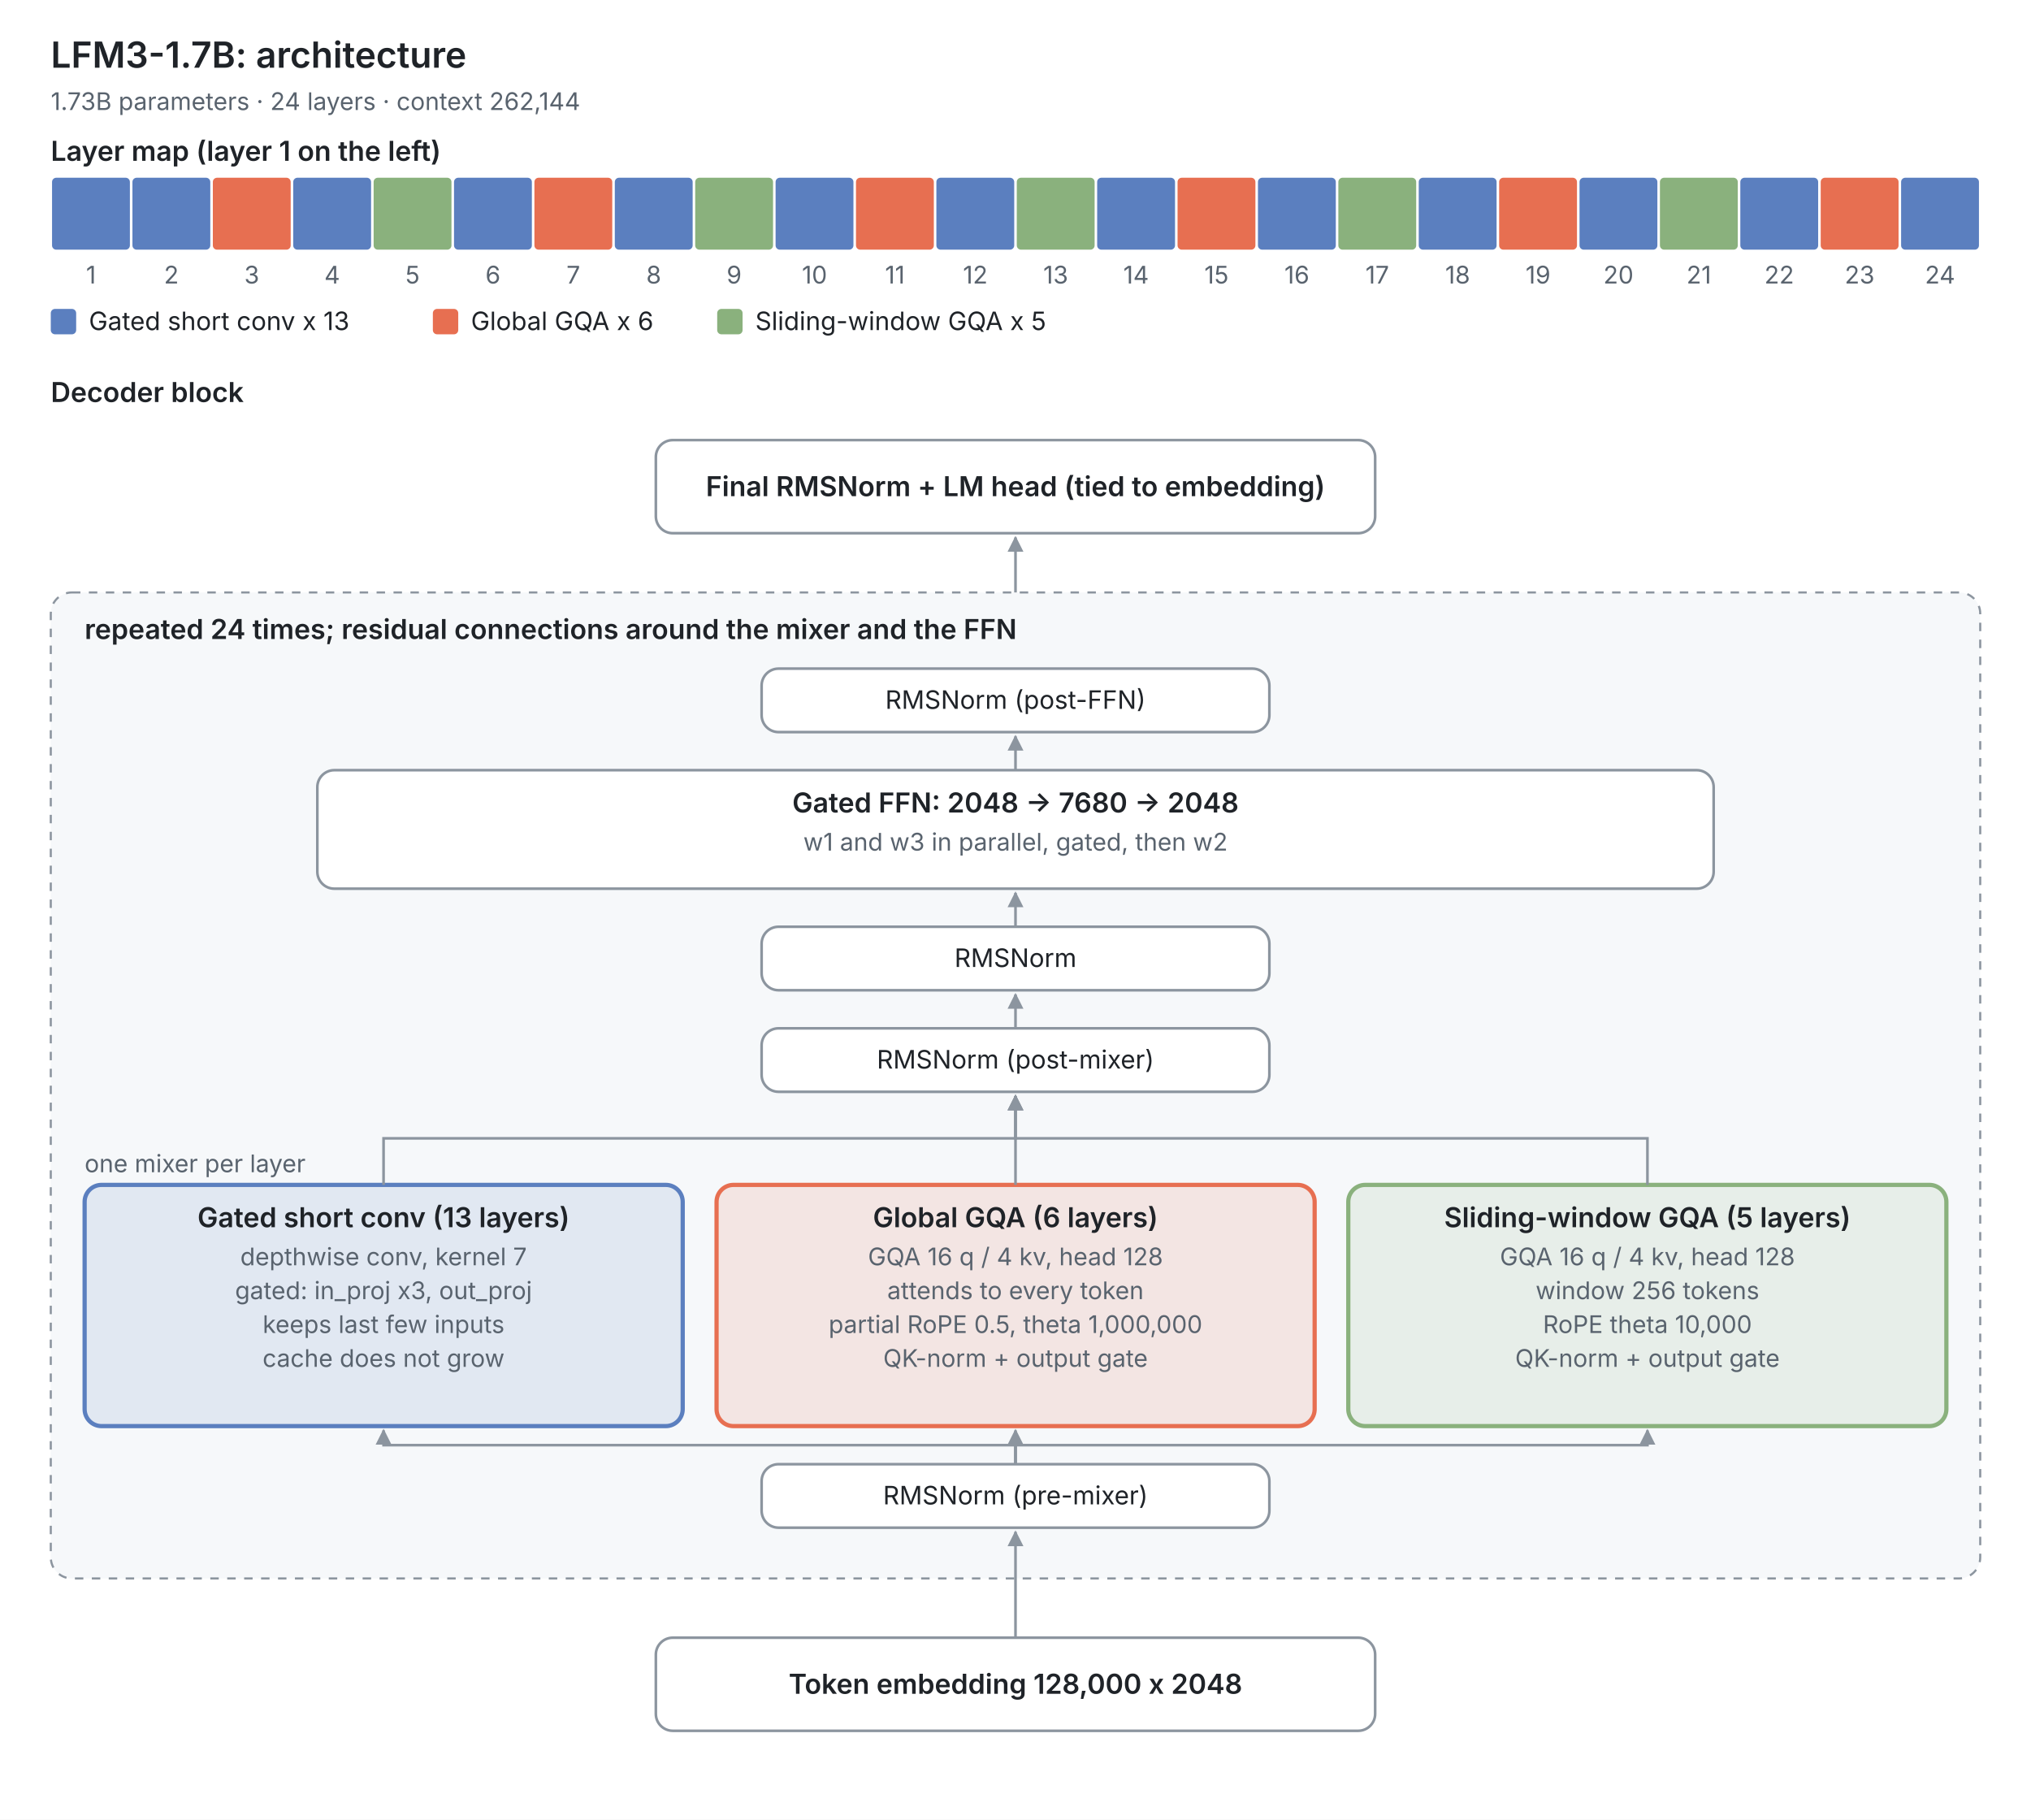
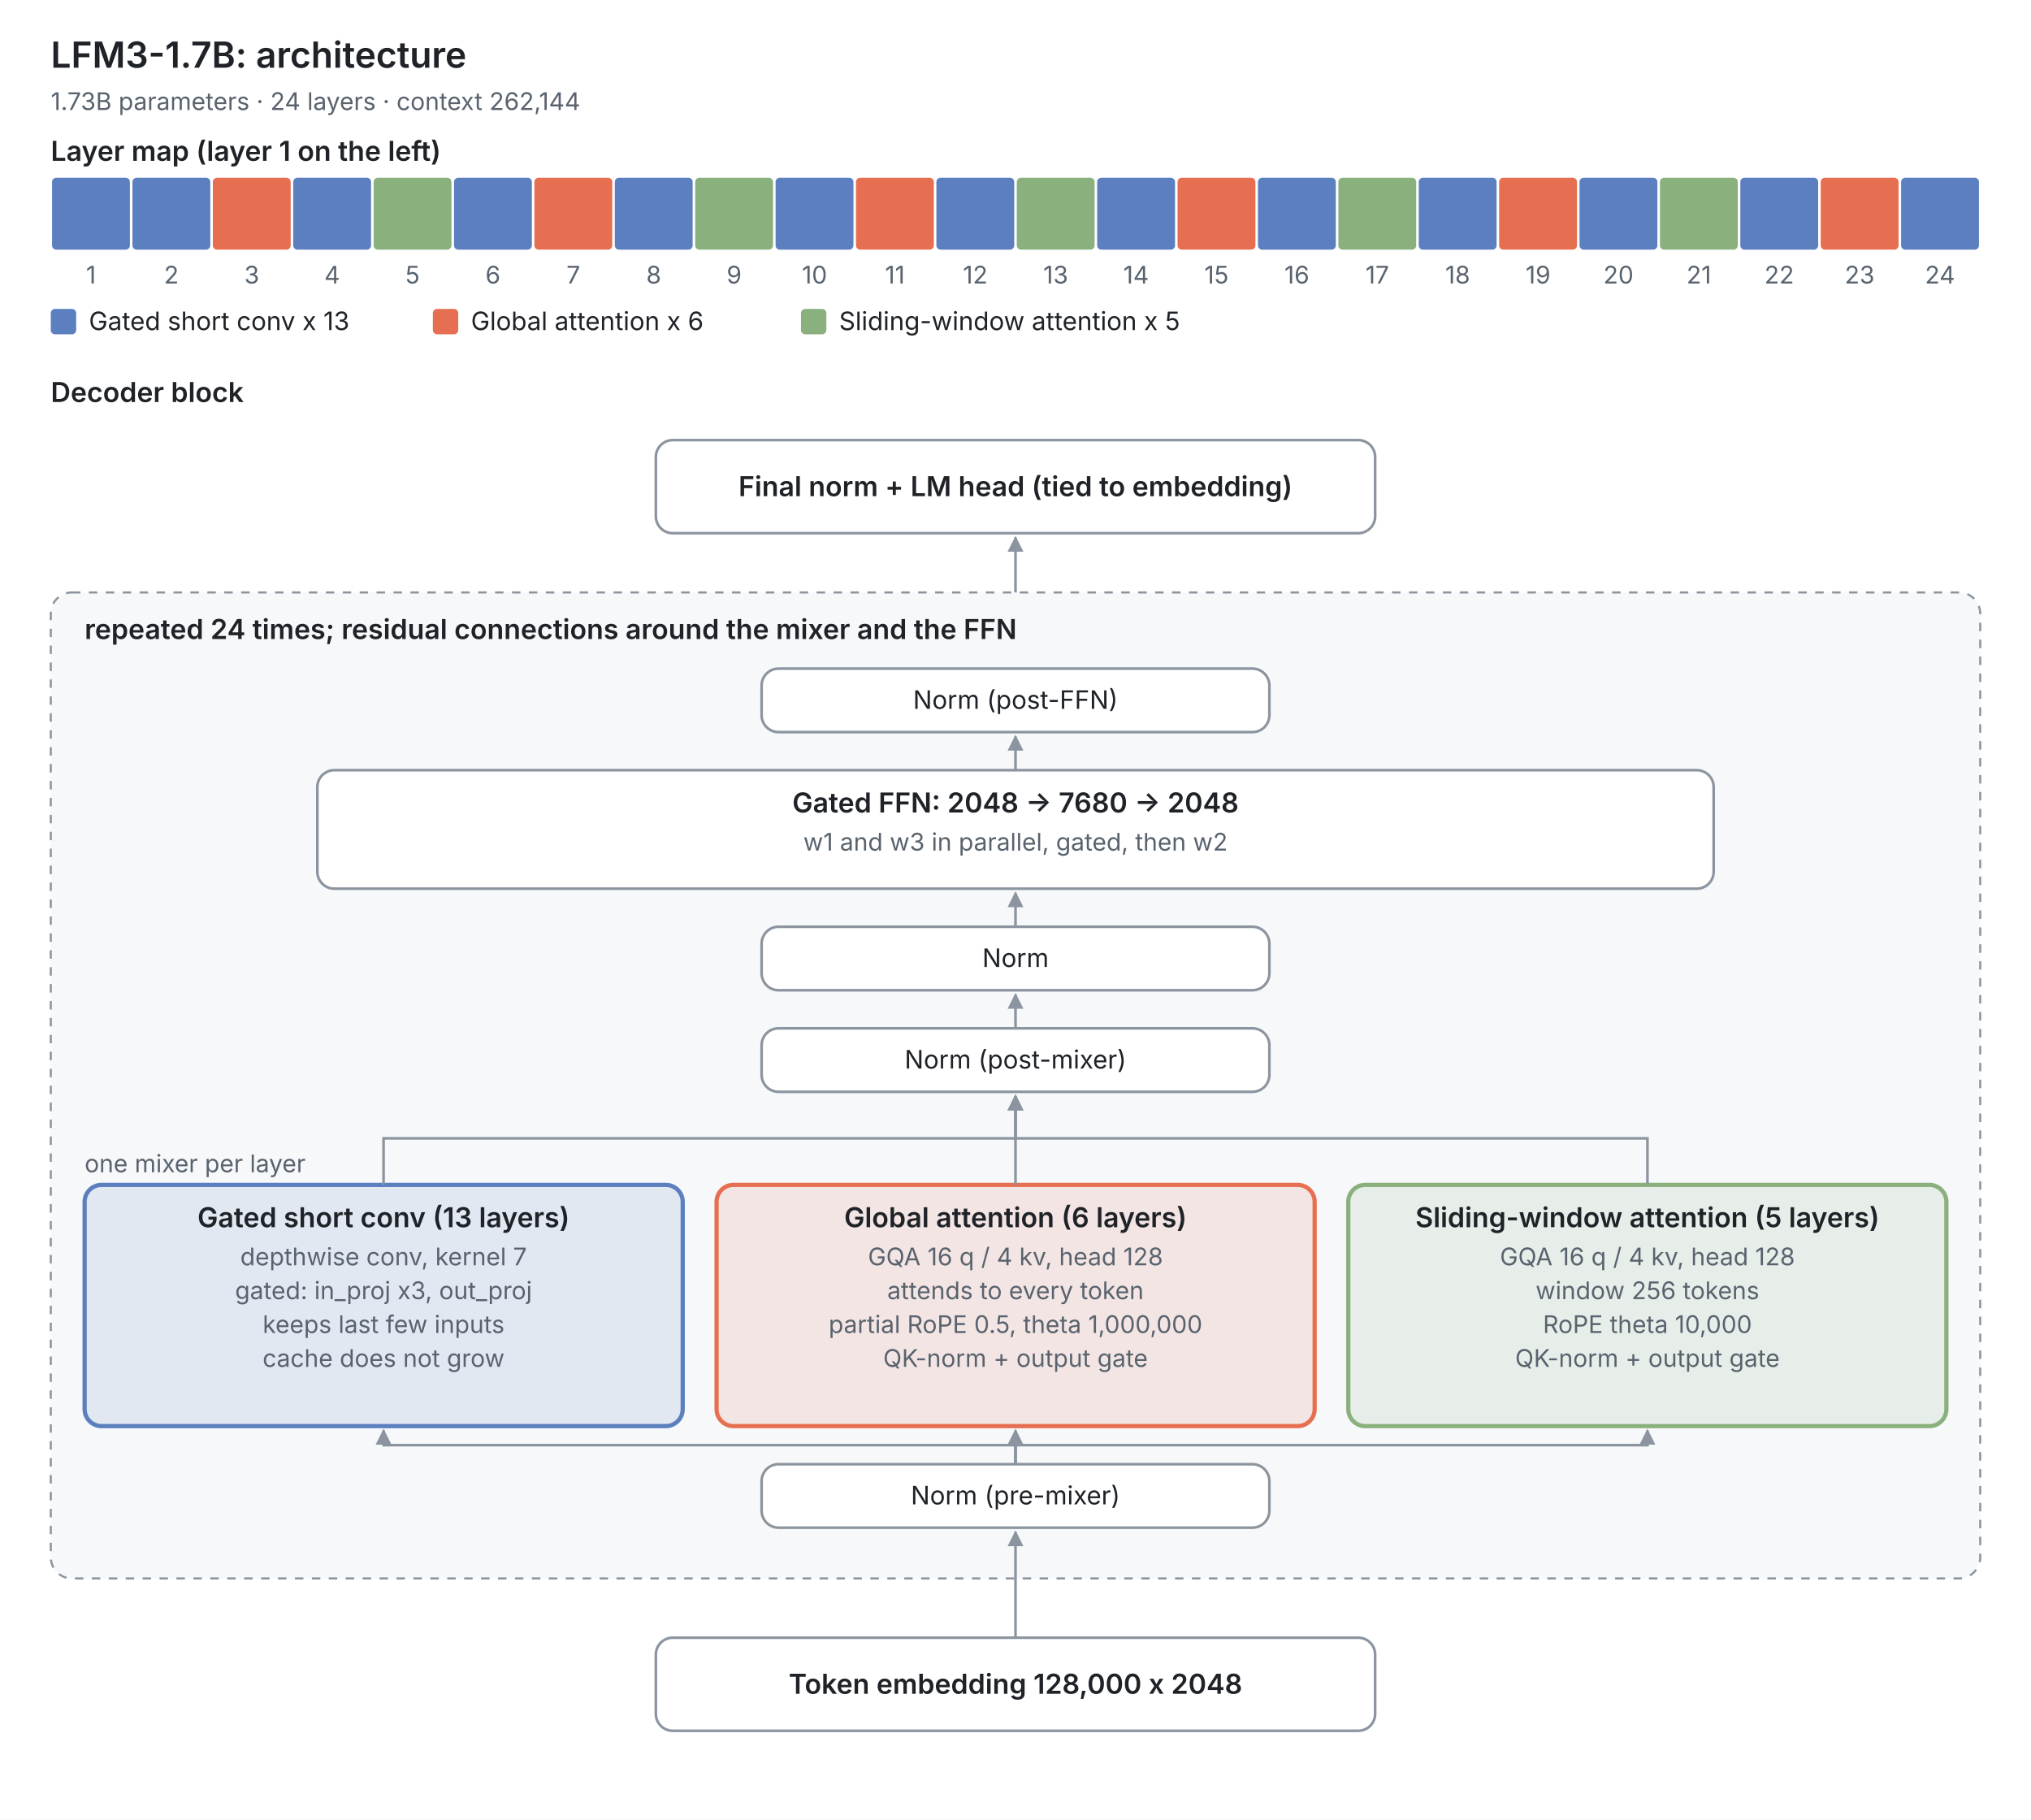
<svg xmlns="http://www.w3.org/2000/svg" viewBox="0 0 960 860" role="img" aria-label="LFM3-1.7B architecture">
  <style>
.t{font:600 17px system-ui,-apple-system,Segoe UI,sans-serif;fill:#1f2328}
.h{font:600 13px system-ui,-apple-system,Segoe UI,sans-serif;fill:#1f2328}
.b{font:12px system-ui,-apple-system,Segoe UI,sans-serif;fill:#1f2328}
.q{font:11.5px system-ui,-apple-system,Segoe UI,sans-serif;fill:#59636e}
.edge{stroke:#8c959f;stroke-width:1.25;fill:none}
.box{fill:#ffffff;stroke:#8c959f;stroke-width:1.25}
.cont{fill:#f6f8fa;stroke:#8c959f;stroke-width:1;stroke-dasharray:4 4}
.k-kda{fill:#2a9d8f}.k-dsa{fill:#e76f51}.k-mla{fill:#f4a261}.k-conv{fill:#5b7fbf}.k-swa{fill:#8ab17d}.k-full{fill:#e76f51}
.mix.k-kda{fill:#2a9d8f22;stroke:#2a9d8f}.mix.k-dsa{fill:#e76f5122;stroke:#e76f51}.mix.k-mla{fill:#f4a26122;stroke:#f4a261}
.mix.k-conv{fill:#5b7fbf22;stroke:#5b7fbf}.mix.k-swa{fill:#8ab17d22;stroke:#8ab17d}.mix.k-full{fill:#e76f5122;stroke:#e76f51}
.mix{stroke-width:2}
</style>
  <defs>
    <marker id="ar" viewBox="0 0 10 10" refX="9" refY="5" markerWidth="6" markerHeight="6" orient="auto-start-reverse">
      <path d="M0 0L10 5L0 10z" fill="#8c959f" />
    </marker>
  </defs>
  <rect width="960" height="860" fill="#ffffff" />
  <text x="24.0" y="32.0" class="t" text-anchor="start">LFM3-1.7B: architecture</text>
  <text x="24.0" y="52.0" class="q" text-anchor="start">1.73B parameters · 24 layers · context 262,144</text>
  <text x="24.0" y="76.0" class="h" text-anchor="start">Layer map (layer 1 on the left)</text>
  <rect x="24.60" y="84" width="36.80" height="34" rx="2" class="k-conv" />
  <rect x="62.60" y="84" width="36.80" height="34" rx="2" class="k-conv" />
  <rect x="100.60" y="84" width="36.80" height="34" rx="2" class="k-full" />
  <rect x="138.60" y="84" width="36.80" height="34" rx="2" class="k-conv" />
  <rect x="176.60" y="84" width="36.80" height="34" rx="2" class="k-swa" />
  <rect x="214.60" y="84" width="36.80" height="34" rx="2" class="k-conv" />
  <rect x="252.60" y="84" width="36.80" height="34" rx="2" class="k-full" />
  <rect x="290.60" y="84" width="36.80" height="34" rx="2" class="k-conv" />
  <rect x="328.60" y="84" width="36.80" height="34" rx="2" class="k-swa" />
  <rect x="366.60" y="84" width="36.80" height="34" rx="2" class="k-conv" />
  <rect x="404.60" y="84" width="36.80" height="34" rx="2" class="k-full" />
  <rect x="442.60" y="84" width="36.80" height="34" rx="2" class="k-conv" />
  <rect x="480.60" y="84" width="36.80" height="34" rx="2" class="k-swa" />
  <rect x="518.60" y="84" width="36.80" height="34" rx="2" class="k-conv" />
  <rect x="556.60" y="84" width="36.80" height="34" rx="2" class="k-full" />
  <rect x="594.60" y="84" width="36.80" height="34" rx="2" class="k-conv" />
  <rect x="632.60" y="84" width="36.80" height="34" rx="2" class="k-swa" />
  <rect x="670.60" y="84" width="36.80" height="34" rx="2" class="k-conv" />
  <rect x="708.60" y="84" width="36.80" height="34" rx="2" class="k-full" />
  <rect x="746.60" y="84" width="36.80" height="34" rx="2" class="k-conv" />
  <rect x="784.60" y="84" width="36.80" height="34" rx="2" class="k-swa" />
  <rect x="822.60" y="84" width="36.80" height="34" rx="2" class="k-conv" />
  <rect x="860.60" y="84" width="36.80" height="34" rx="2" class="k-full" />
  <rect x="898.60" y="84" width="36.80" height="34" rx="2" class="k-conv" />
  <text x="43.0" y="134.0" class="q" text-anchor="middle">1</text>
  <text x="81.0" y="134.0" class="q" text-anchor="middle">2</text>
  <text x="119.0" y="134.0" class="q" text-anchor="middle">3</text>
  <text x="157.0" y="134.0" class="q" text-anchor="middle">4</text>
  <text x="195.0" y="134.0" class="q" text-anchor="middle">5</text>
  <text x="233.0" y="134.0" class="q" text-anchor="middle">6</text>
  <text x="271.0" y="134.0" class="q" text-anchor="middle">7</text>
  <text x="309.0" y="134.0" class="q" text-anchor="middle">8</text>
  <text x="347.0" y="134.0" class="q" text-anchor="middle">9</text>
  <text x="385.0" y="134.0" class="q" text-anchor="middle">10</text>
  <text x="423.0" y="134.0" class="q" text-anchor="middle">11</text>
  <text x="461.0" y="134.0" class="q" text-anchor="middle">12</text>
  <text x="499.0" y="134.0" class="q" text-anchor="middle">13</text>
  <text x="537.0" y="134.0" class="q" text-anchor="middle">14</text>
  <text x="575.0" y="134.0" class="q" text-anchor="middle">15</text>
  <text x="613.0" y="134.0" class="q" text-anchor="middle">16</text>
  <text x="651.0" y="134.0" class="q" text-anchor="middle">17</text>
  <text x="689.0" y="134.0" class="q" text-anchor="middle">18</text>
  <text x="727.0" y="134.0" class="q" text-anchor="middle">19</text>
  <text x="765.0" y="134.0" class="q" text-anchor="middle">20</text>
  <text x="803.0" y="134.0" class="q" text-anchor="middle">21</text>
  <text x="841.0" y="134.0" class="q" text-anchor="middle">22</text>
  <text x="879.0" y="134.0" class="q" text-anchor="middle">23</text>
  <text x="917.0" y="134.0" class="q" text-anchor="middle">24</text>
  <rect x="24" y="146" width="12" height="12" rx="2" class="k-conv" />
  <text x="42.0" y="156.0" class="b" text-anchor="start">Gated short conv x 13</text>
  <rect x="204.6" y="146" width="12" height="12" rx="2" class="k-full" />
-   <text x="222.6" y="156.0" class="b" text-anchor="start">Global GQA x 6</text>
-   <rect x="339.0" y="146" width="12" height="12" rx="2" class="k-swa" />
-   <text x="357.0" y="156.0" class="b" text-anchor="start">Sliding-window GQA x 5</text>
+   <text x="222.6" y="156.0" class="b" text-anchor="start">Global attention x 6</text>
+   <rect x="378.6" y="146" width="12" height="12" rx="2" class="k-swa" />
+   <text x="396.6" y="156.0" class="b" text-anchor="start">Sliding-window attention x 5</text>
  <text x="24.0" y="190.0" class="h" text-anchor="start">Decoder block</text>
  <rect x="310.0" y="208.0" width="340.0" height="44.0" rx="8" class="box" />
-   <text x="480.0" y="234.5" class="h" text-anchor="middle">Final RMSNorm + LM head (tied to embedding)</text>
+   <text x="480.0" y="234.5" class="h" text-anchor="middle">Final norm + LM head (tied to embedding)</text>
  <rect x="24" y="280" width="912" height="466" rx="10" class="cont" />
  <text x="40.0" y="302.0" class="h" text-anchor="start">repeated 24 times; residual connections around the mixer and the FFN</text>
  <rect x="360.0" y="316.0" width="240.0" height="30.0" rx="8" class="box" />
-   <text x="480.0" y="335.0" class="b" text-anchor="middle">RMSNorm (post-FFN)</text>
+   <text x="480.0" y="335.0" class="b" text-anchor="middle">Norm (post-FFN)</text>
  <rect x="150.0" y="364.0" width="660.0" height="56.0" rx="8" class="box" />
  <text x="480.0" y="384.0" class="h" text-anchor="middle">Gated FFN: 2048 -&gt; 7680 -&gt; 2048</text>
  <text x="480.0" y="402.0" class="q" text-anchor="middle">w1 and w3 in parallel, gated, then w2</text>
  <rect x="360.0" y="438.0" width="240.0" height="30.0" rx="8" class="box" />
-   <text x="480.0" y="457.0" class="b" text-anchor="middle">RMSNorm</text>
+   <text x="480.0" y="457.0" class="b" text-anchor="middle">Norm</text>
  <rect x="360.0" y="486.0" width="240.0" height="30.0" rx="8" class="box" />
-   <text x="480.0" y="505.0" class="b" text-anchor="middle">RMSNorm (post-mixer)</text>
+   <text x="480.0" y="505.0" class="b" text-anchor="middle">Norm (post-mixer)</text>
  <rect x="40.0" y="560.0" width="282.7" height="114.0" rx="8" class="mix k-conv" />
  <text x="181.3" y="580.0" class="h" text-anchor="middle">Gated short conv (13 layers)</text>
  <text x="181.3" y="598.0" class="q" text-anchor="middle">depthwise conv, kernel 7</text>
  <text x="181.3" y="614.0" class="q" text-anchor="middle">gated: in_proj x3, out_proj</text>
  <text x="181.3" y="630.0" class="q" text-anchor="middle">keeps last few inputs</text>
  <text x="181.3" y="646.0" class="q" text-anchor="middle">cache does not grow</text>
  <rect x="338.7" y="560.0" width="282.7" height="114.0" rx="8" class="mix k-full" />
-   <text x="480.0" y="580.0" class="h" text-anchor="middle">Global GQA (6 layers)</text>
+   <text x="480.0" y="580.0" class="h" text-anchor="middle">Global attention (6 layers)</text>
  <text x="480.0" y="598.0" class="q" text-anchor="middle">GQA 16 q / 4 kv, head 128</text>
  <text x="480.0" y="614.0" class="q" text-anchor="middle">attends to every token</text>
  <text x="480.0" y="630.0" class="q" text-anchor="middle">partial RoPE 0.5, theta 1,000,000</text>
  <text x="480.0" y="646.0" class="q" text-anchor="middle">QK-norm + output gate</text>
  <rect x="637.3" y="560.0" width="282.7" height="114.0" rx="8" class="mix k-swa" />
-   <text x="778.7" y="580.0" class="h" text-anchor="middle">Sliding-window GQA (5 layers)</text>
+   <text x="778.7" y="580.0" class="h" text-anchor="middle">Sliding-window attention (5 layers)</text>
  <text x="778.7" y="598.0" class="q" text-anchor="middle">GQA 16 q / 4 kv, head 128</text>
  <text x="778.7" y="614.0" class="q" text-anchor="middle">window 256 tokens</text>
  <text x="778.7" y="630.0" class="q" text-anchor="middle">RoPE theta 10,000</text>
  <text x="778.7" y="646.0" class="q" text-anchor="middle">QK-norm + output gate</text>
  <text x="40.0" y="554.0" class="q" text-anchor="start">one mixer per layer</text>
  <rect x="360.0" y="692.0" width="240.0" height="30.0" rx="8" class="box" />
-   <text x="480.0" y="711.0" class="b" text-anchor="middle">RMSNorm (pre-mixer)</text>
+   <text x="480.0" y="711.0" class="b" text-anchor="middle">Norm (pre-mixer)</text>
  <path d="M480.0 364V348" class="edge" marker-end="url(#ar)" />
  <path d="M480.0 438V422" class="edge" marker-end="url(#ar)" />
  <path d="M480.0 486V470" class="edge" marker-end="url(#ar)" />
  <path d="M181.3 560V538.0H480.0V518" class="edge" marker-end="url(#ar)" />
  <path d="M480.0 560V538.0H480.0V518" class="edge" marker-end="url(#ar)" />
  <path d="M778.7 560V538.0H480.0V518" class="edge" marker-end="url(#ar)" />
  <path d="M480.0 692V683.0H181.3V676" class="edge" marker-end="url(#ar)" />
  <path d="M480.0 692V683.0H480.0V676" class="edge" marker-end="url(#ar)" />
  <path d="M480.0 692V683.0H778.7V676" class="edge" marker-end="url(#ar)" />
  <path d="M480.0 280V254" class="edge" marker-end="url(#ar)" />
  <path d="M480.0 774V724" class="edge" marker-end="url(#ar)" />
  <rect x="310.0" y="774.0" width="340.0" height="44.0" rx="8" class="box" />
  <text x="480.0" y="800.5" class="h" text-anchor="middle">Token embedding 128,000 x 2048</text>
</svg>
